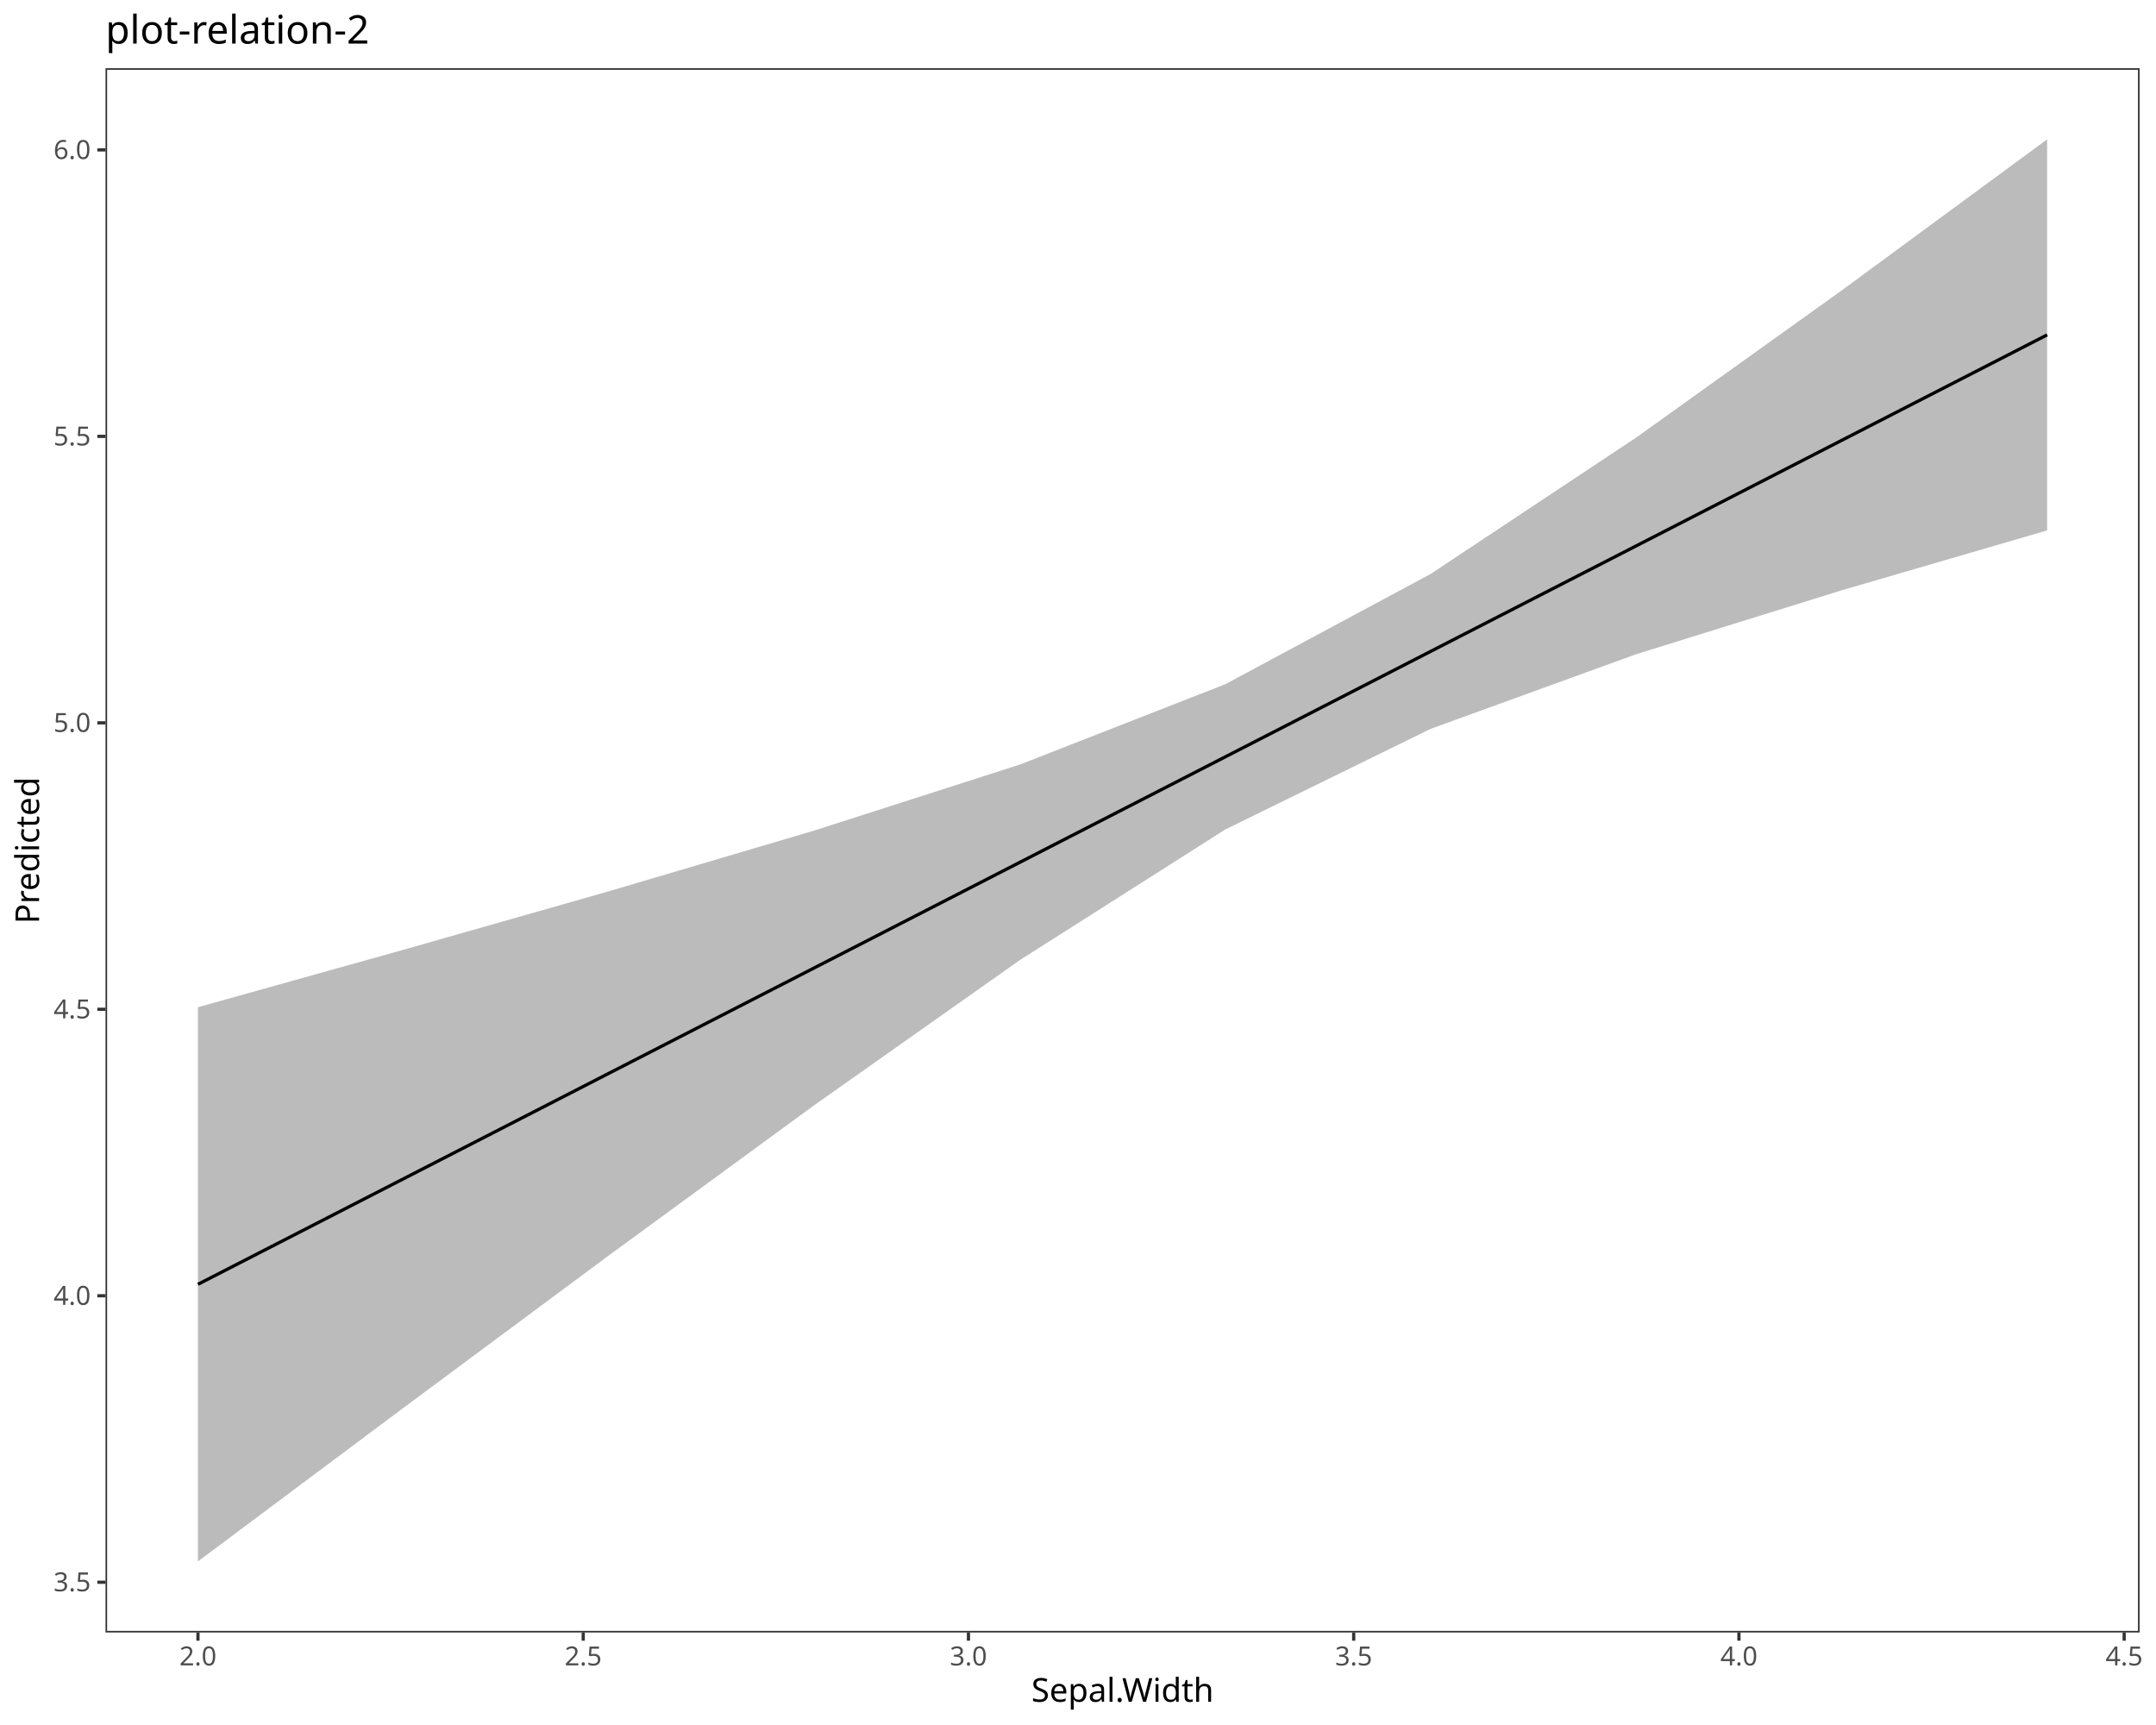
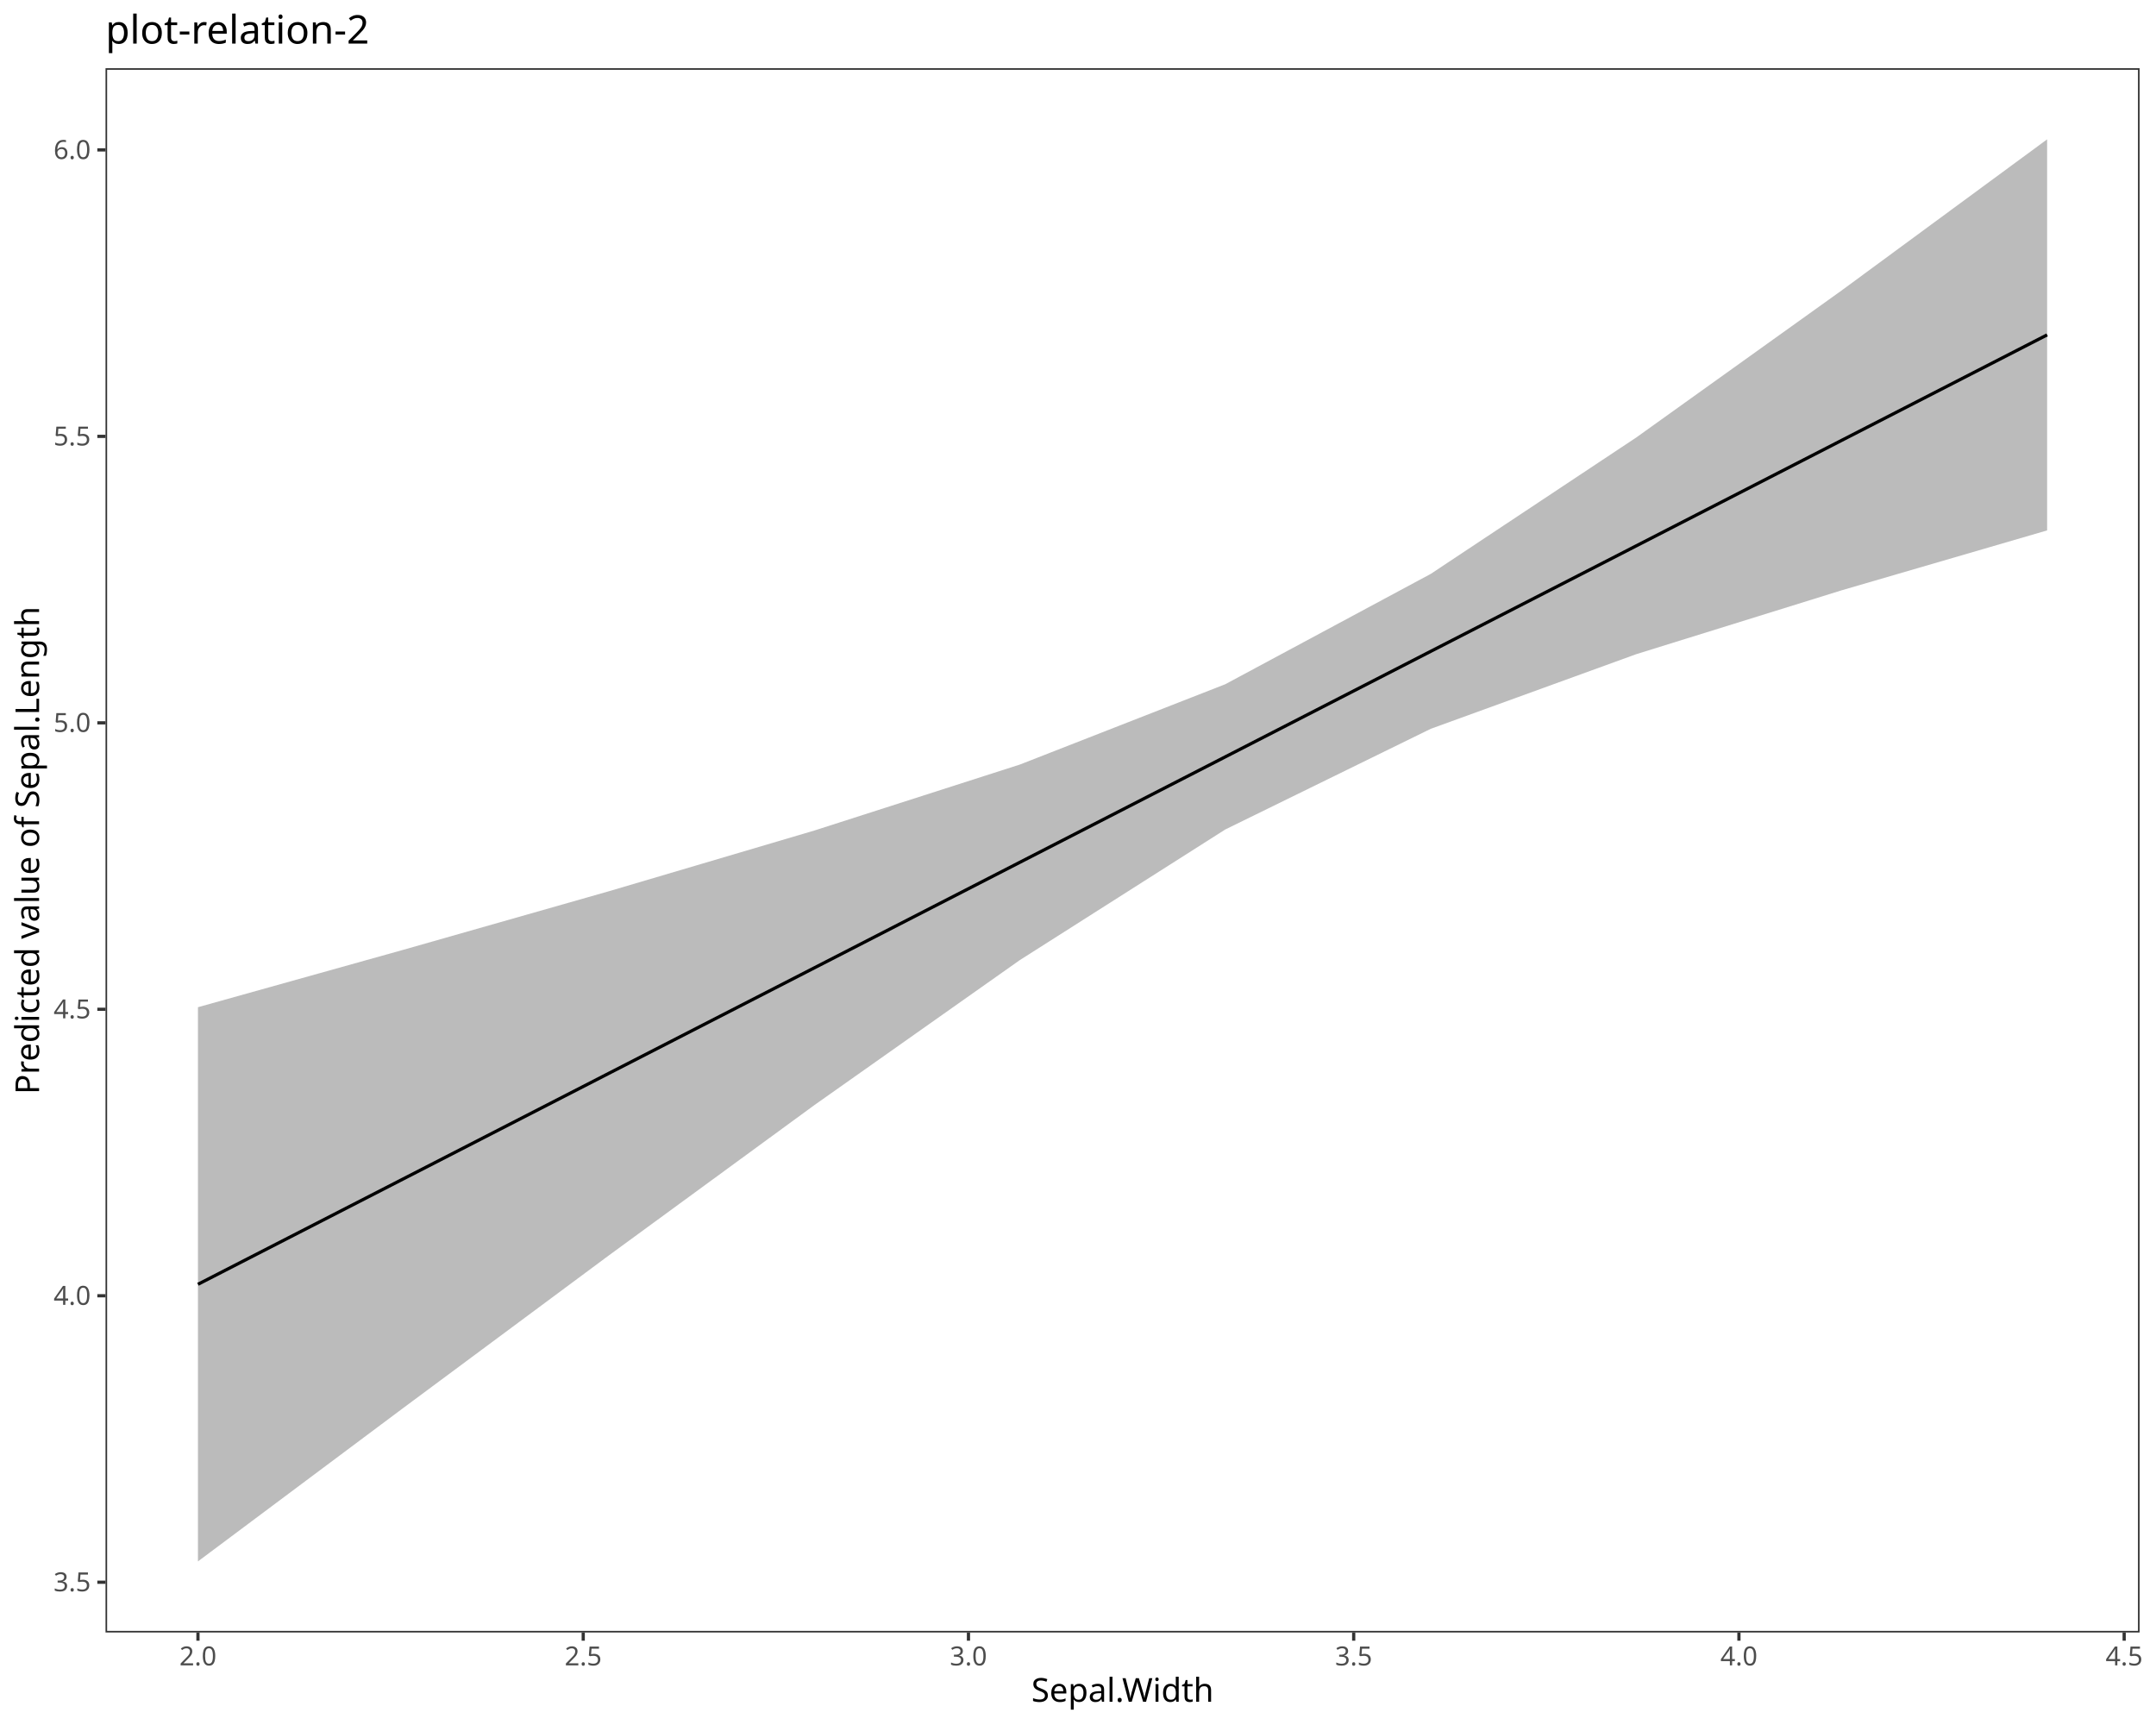
<svg xmlns="http://www.w3.org/2000/svg" class="svglite" data-engine-version="2.0" width="720.00pt" height="576.00pt" viewBox="0 0 720.00 576.00">
  <defs>
    <style type="text/css">
    .svglite line, .svglite polyline, .svglite polygon, .svglite path, .svglite rect, .svglite circle {
      fill: none;
      stroke: #000000;
      stroke-linecap: round;
      stroke-linejoin: round;
      stroke-miterlimit: 10.00;
    }
  </style>
  </defs>
  <rect width="100%" height="100%" style="stroke: none; fill: #FFFFFF;" />
  <defs>
    <clipPath id="cpMC4wMHw3MjAuMDB8MC4wMHw1NzYuMDA=">
      <rect x="0.00" y="0.00" width="720.00" height="576.00" />
    </clipPath>
  </defs>
  <g clip-path="url(#cpMC4wMHw3MjAuMDB8MC4wMHw1NzYuMDA=)">
    <rect x="0.00" y="0.00" width="720.00" height="576.00" style="stroke-width: 1.07; stroke: #FFFFFF; fill: #FFFFFF;" />
  </g>
  <defs>
    <clipPath id="cpMzUuMjR8NzE0LjUyfDIyLjc4fDU0NS4xMQ==">
      <rect x="35.24" y="22.78" width="679.28" height="522.33" />
    </clipPath>
  </defs>
  <g clip-path="url(#cpMzUuMjR8NzE0LjUyfDIyLjc4fDU0NS4xMQ==)">
    <rect x="35.24" y="22.78" width="679.28" height="522.33" style="stroke-width: 1.07; stroke: none; fill: #FFFFFF;" />
    <polygon points="66.11,336.32 134.73,317.14 203.34,297.60 271.96,277.32 340.57,255.30 409.19,228.47 477.80,191.63 546.42,146.09 615.03,96.98 683.64,46.53 683.64,177.11 615.03,197.11 546.42,218.44 477.80,243.36 409.19,276.97 340.57,320.59 271.96,369.01 203.34,419.19 134.73,470.10 66.11,521.37 " style="stroke-width: 0.00; stroke: none; stroke-linecap: butt; fill: #333333; fill-opacity: 0.33;" />
    <polyline points="66.11,336.32 134.73,317.14 203.34,297.60 271.96,277.32 340.57,255.30 409.19,228.47 477.80,191.63 546.42,146.09 615.03,96.98 683.64,46.53 " style="stroke-width: 1.07; stroke: none; stroke-linecap: butt;" />
    <polyline points="683.64,177.11 615.03,197.11 546.42,218.44 477.80,243.36 409.19,276.97 340.57,320.59 271.96,369.01 203.34,419.19 134.73,470.10 66.11,521.37 " style="stroke-width: 1.07; stroke: none; stroke-linecap: butt;" />
    <polyline points="66.11,428.84 134.73,393.62 203.34,358.39 271.96,323.17 340.57,287.94 409.19,252.72 477.80,217.49 546.42,182.27 615.03,147.04 683.64,111.82 " style="stroke-width: 1.07; stroke-linecap: butt;" />
    <rect x="35.24" y="22.78" width="679.28" height="522.33" style="stroke-width: 1.07; stroke: #333333;" />
  </g>
  <g clip-path="url(#cpMC4wMHw3MjAuMDB8MC4wMHw1NzYuMDA=)">
    <text x="30.31" y="531.35" text-anchor="end" style="font-size: 8.80px; fill: #4D4D4D; font-family: sans;" textLength="12.23px" lengthAdjust="spacingAndGlyphs">3.5</text>
    <text x="30.31" y="435.70" text-anchor="end" style="font-size: 8.80px; fill: #4D4D4D; font-family: sans;" textLength="12.23px" lengthAdjust="spacingAndGlyphs">4.0</text>
    <text x="30.31" y="340.04" text-anchor="end" style="font-size: 8.80px; fill: #4D4D4D; font-family: sans;" textLength="12.23px" lengthAdjust="spacingAndGlyphs">4.5</text>
    <text x="30.31" y="244.39" text-anchor="end" style="font-size: 8.80px; fill: #4D4D4D; font-family: sans;" textLength="12.23px" lengthAdjust="spacingAndGlyphs">5.0</text>
    <text x="30.31" y="148.74" text-anchor="end" style="font-size: 8.80px; fill: #4D4D4D; font-family: sans;" textLength="12.23px" lengthAdjust="spacingAndGlyphs">5.5</text>
    <text x="30.31" y="53.09" text-anchor="end" style="font-size: 8.80px; fill: #4D4D4D; font-family: sans;" textLength="12.23px" lengthAdjust="spacingAndGlyphs">6.0</text>
    <polyline points="32.50,528.32 35.24,528.32 " style="stroke-width: 1.07; stroke: #333333; stroke-linecap: butt;" />
    <polyline points="32.50,432.67 35.24,432.67 " style="stroke-width: 1.07; stroke: #333333; stroke-linecap: butt;" />
    <polyline points="32.50,337.01 35.24,337.01 " style="stroke-width: 1.07; stroke: #333333; stroke-linecap: butt;" />
    <polyline points="32.50,241.36 35.24,241.36 " style="stroke-width: 1.07; stroke: #333333; stroke-linecap: butt;" />
    <polyline points="32.50,145.71 35.24,145.71 " style="stroke-width: 1.07; stroke: #333333; stroke-linecap: butt;" />
    <polyline points="32.50,50.06 35.24,50.06 " style="stroke-width: 1.07; stroke: #333333; stroke-linecap: butt;" />
    <polyline points="66.11,547.85 66.11,545.11 " style="stroke-width: 1.07; stroke: #333333; stroke-linecap: butt;" />
    <polyline points="194.77,547.85 194.77,545.11 " style="stroke-width: 1.07; stroke: #333333; stroke-linecap: butt;" />
    <polyline points="323.42,547.85 323.42,545.11 " style="stroke-width: 1.07; stroke: #333333; stroke-linecap: butt;" />
    <polyline points="452.07,547.85 452.07,545.11 " style="stroke-width: 1.07; stroke: #333333; stroke-linecap: butt;" />
    <polyline points="580.72,547.85 580.72,545.11 " style="stroke-width: 1.07; stroke: #333333; stroke-linecap: butt;" />
    <polyline points="709.37,547.85 709.37,545.11 " style="stroke-width: 1.07; stroke: #333333; stroke-linecap: butt;" />
    <text x="66.11" y="556.10" text-anchor="middle" style="font-size: 8.80px; fill: #4D4D4D; font-family: sans;" textLength="12.23px" lengthAdjust="spacingAndGlyphs">2.0</text>
    <text x="194.77" y="556.10" text-anchor="middle" style="font-size: 8.80px; fill: #4D4D4D; font-family: sans;" textLength="12.23px" lengthAdjust="spacingAndGlyphs">2.5</text>
    <text x="323.42" y="556.10" text-anchor="middle" style="font-size: 8.80px; fill: #4D4D4D; font-family: sans;" textLength="12.23px" lengthAdjust="spacingAndGlyphs">3.0</text>
    <text x="452.07" y="556.10" text-anchor="middle" style="font-size: 8.80px; fill: #4D4D4D; font-family: sans;" textLength="12.23px" lengthAdjust="spacingAndGlyphs">3.5</text>
    <text x="580.72" y="556.10" text-anchor="middle" style="font-size: 8.80px; fill: #4D4D4D; font-family: sans;" textLength="12.23px" lengthAdjust="spacingAndGlyphs">4.0</text>
    <text x="709.37" y="556.10" text-anchor="middle" style="font-size: 8.80px; fill: #4D4D4D; font-family: sans;" textLength="12.23px" lengthAdjust="spacingAndGlyphs">4.5</text>
    <text x="374.88" y="568.24" text-anchor="middle" style="font-size: 11.00px; font-family: sans;" textLength="59.31px" lengthAdjust="spacingAndGlyphs">Sepal.Width</text>
-     <text transform="translate(13.05,283.95) rotate(-90)" text-anchor="middle" style="font-size: 11.00px; font-family: sans;" textLength="46.48px" lengthAdjust="spacingAndGlyphs">Predicted</text>
+     <text transform="translate(13.05,283.95) rotate(-90)" text-anchor="middle" style="font-size: 11.00px; font-family: sans;" textLength="155.96px" lengthAdjust="spacingAndGlyphs">Predicted value of Sepal.Length</text>
    <text x="35.24" y="14.56" style="font-size: 13.20px; font-family: sans;" textLength="80.70px" lengthAdjust="spacingAndGlyphs">plot-relation-2</text>
  </g>
</svg>
